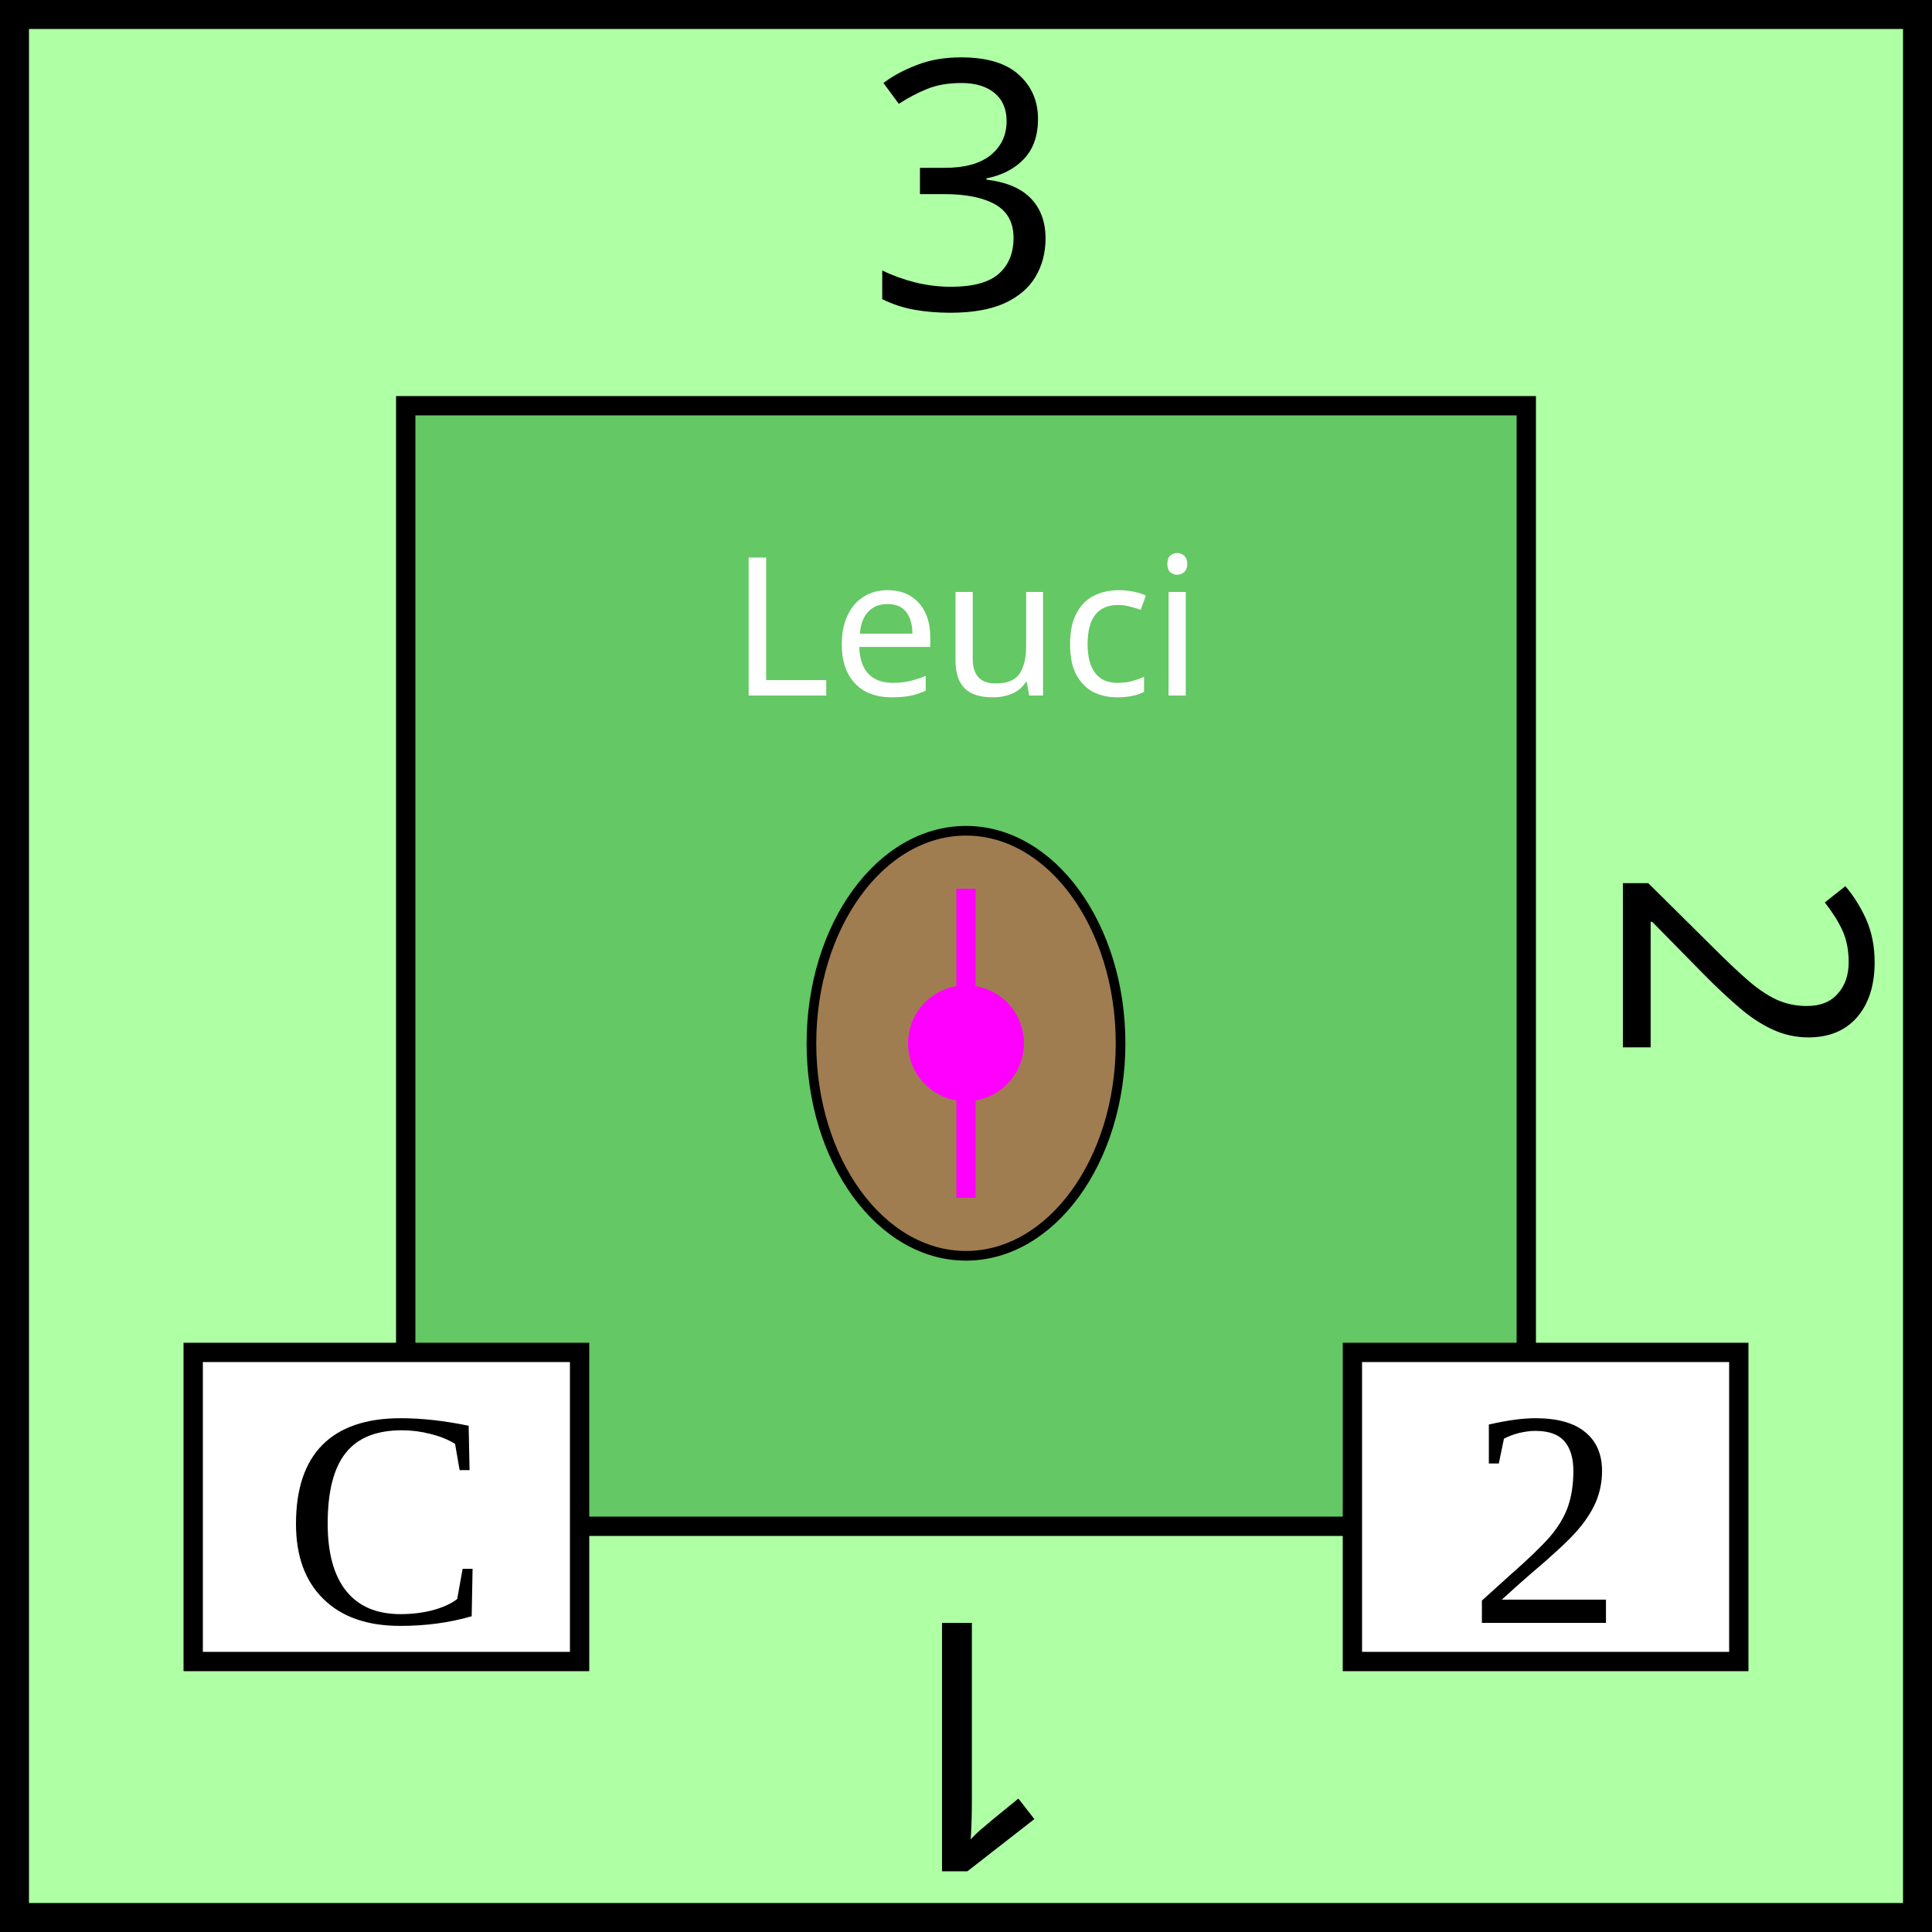
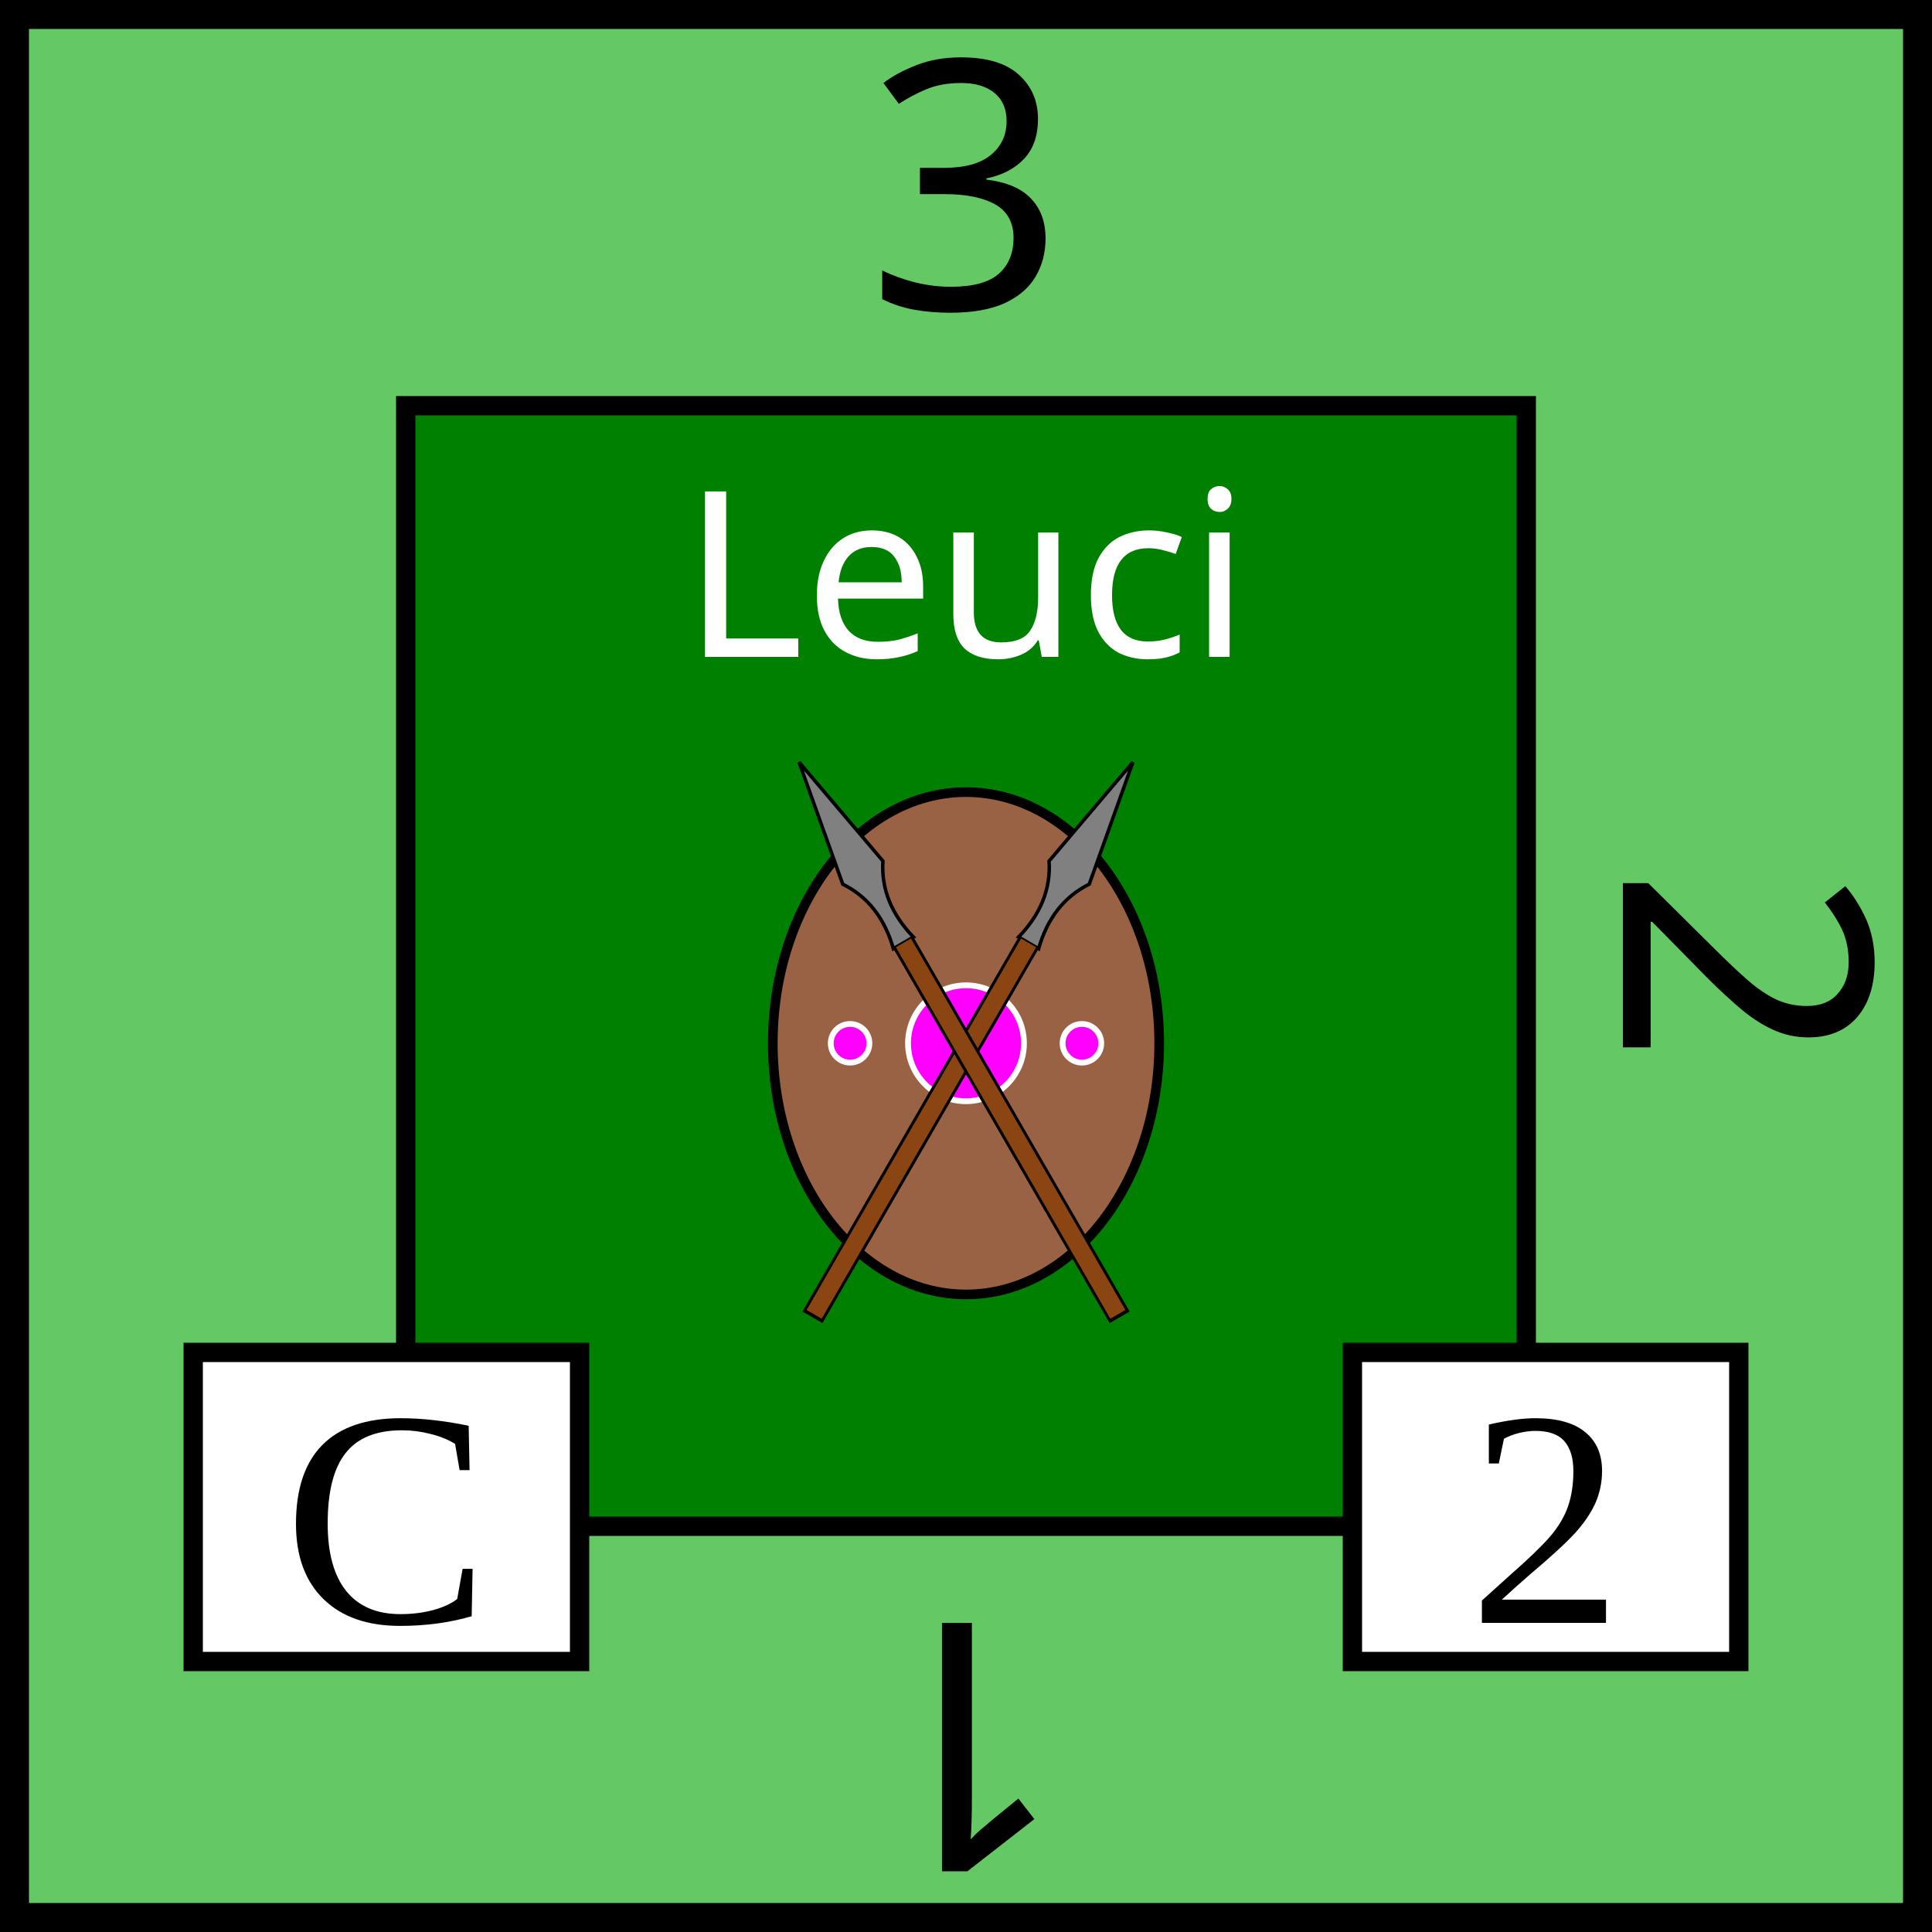
<svg xmlns="http://www.w3.org/2000/svg" viewBox="0 0 100 100" width="100" height="100">
-   <rect id="background" fill="rgb(175,255,165)" height="100" width="100" stroke="black" stroke-width="3" />
+   <rect id="background" fill="rgb(100,200,100)" height="100" width="100" stroke="black" stroke-width="3" />
  <g id="tribe" text-anchor="middle" font-size="12" font-family="Papyrus">
-     <rect x="21" y="21" width="58" height="58" fill="rgb(100,200,100)" stroke="black" />
-     <text x="50" y="36" fill="white" font-size="10">Leuci</text>
-     <ellipse id="shield" cx="50" cy="54" rx="8" ry="11" fill="rgb(160,125,80)" stroke="black" stroke-width="0.5" />
-     <circle cx="50" cy="54" r="3" fill="magenta" />
-     <line x1="50" y1="46" x2="50" y2="62" stroke="magenta" />
+     <rect x="21" y="21" width="58" height="58" fill="green" stroke="black" />
+     <text x="50" y="34" fill="white">Leuci</text>
+     <ellipse id="shield" cx="50" cy="54" rx="10" ry="13" fill="#996244" stroke="black" stroke-width="0.5" />
+     <circle cx="50" cy="54" r="3" fill="magenta" stroke-width="0.3" stroke="white" />
+     <circle cx="44" cy="54" r="1" fill="magenta" stroke-width="0.3" stroke="white" />
+     <circle cx="56" cy="54" r="1" fill="magenta" stroke-width="0.3" stroke="white" />
  </g>
+   <g id="spear" transform="scale(0.6) translate(68, 42) rotate(30, 14, 47)">
+     <path d="         M 16 19         L 14 30         Q 16 33, 15 37         L 16 37         L 17 37         Q 16 33, 18 30         Z       " fill="grey" stroke="black" stroke-width="0.3" />
+     <line x1="16" y1="74.3" x2="16" y2="37" stroke="black" stroke-width="2" />
+     <line x1="16" y1="74" x2="16" y2="37" stroke="saddlebrown" stroke-width="1.5" />
+   </g>
+   <use href="#spear" transform="scale(-1,1) translate(-100,0)" />
  <g id="attributes" text-anchor="middle" font-size="16">
    <rect id="initiative" x="10" y="70" height="16" width="20" fill="white" stroke="black" />
    <text x="20" y="84">C</text>
    <rect id="firepower" x="70" y="70" height="16" width="20" fill="white" stroke="black" />
    <text x="80" y="84">2</text>
  </g>
  <g id="strength" text-anchor="middle" font-family="Papyrus" font-size="18">
    <text x="50" y="16">3</text>
    <text x="50" y="16" transform="rotate(90,50,50)">2</text>
    <text x="50" y="16" transform="rotate(180,50,50)">1</text>
  </g>
</svg>
